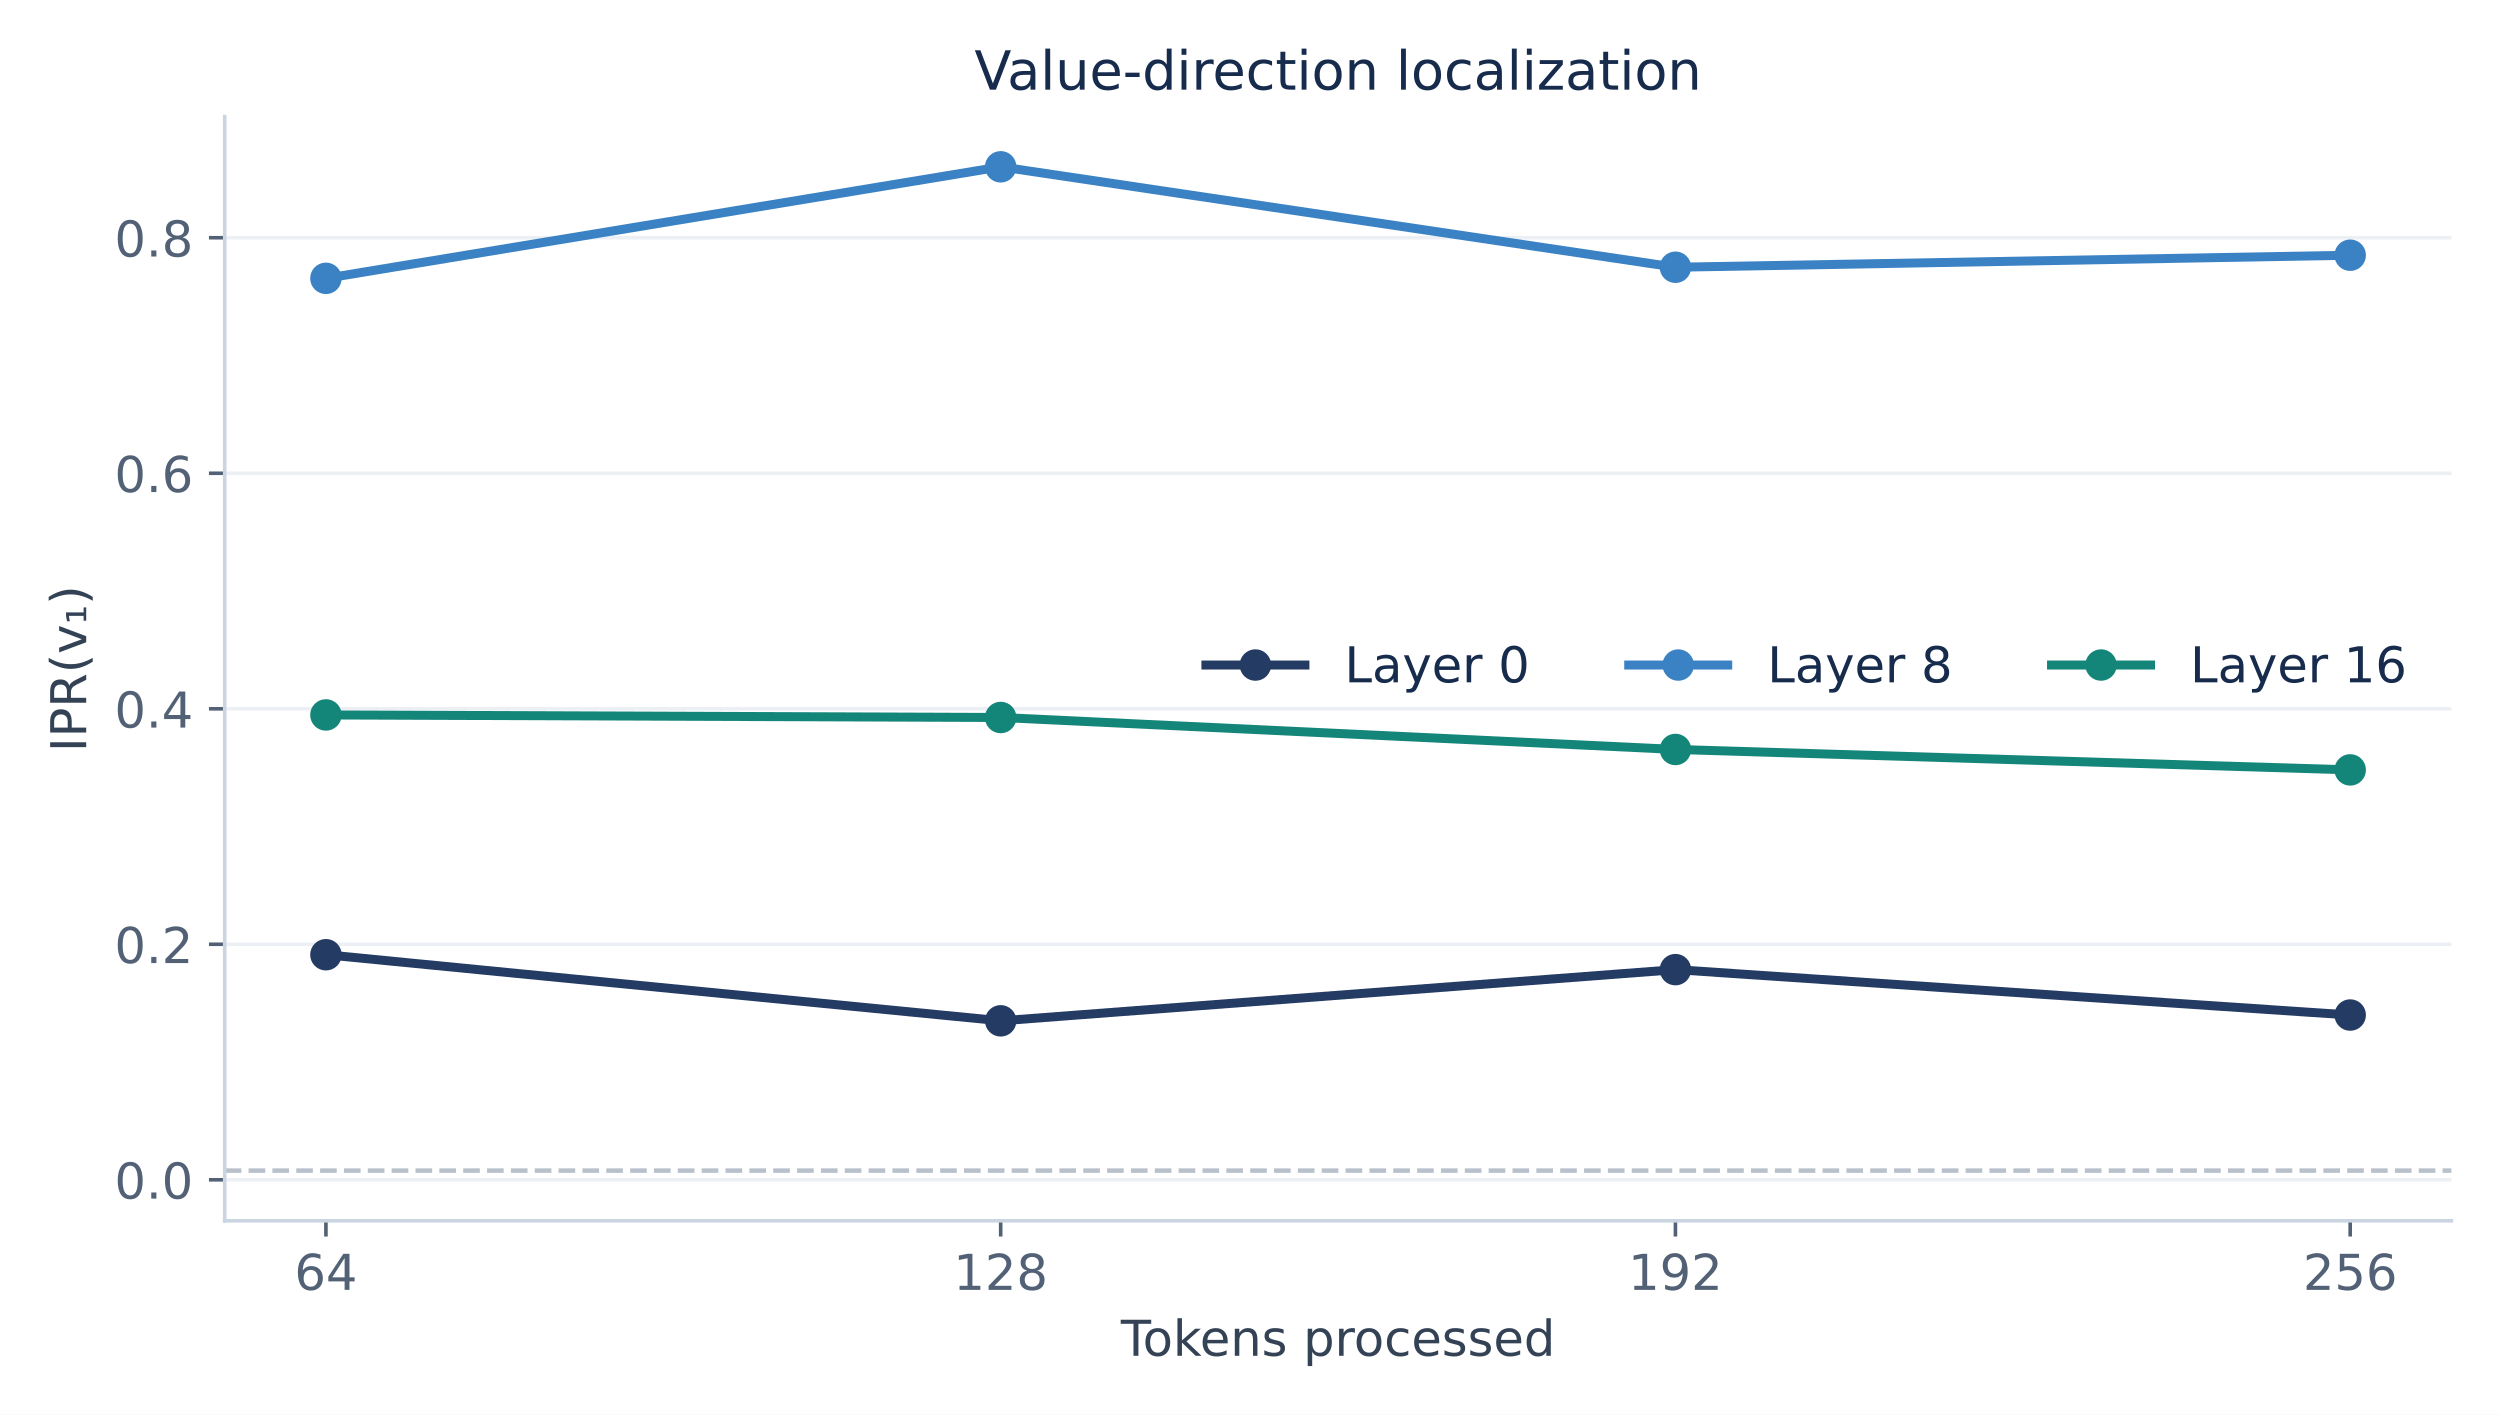
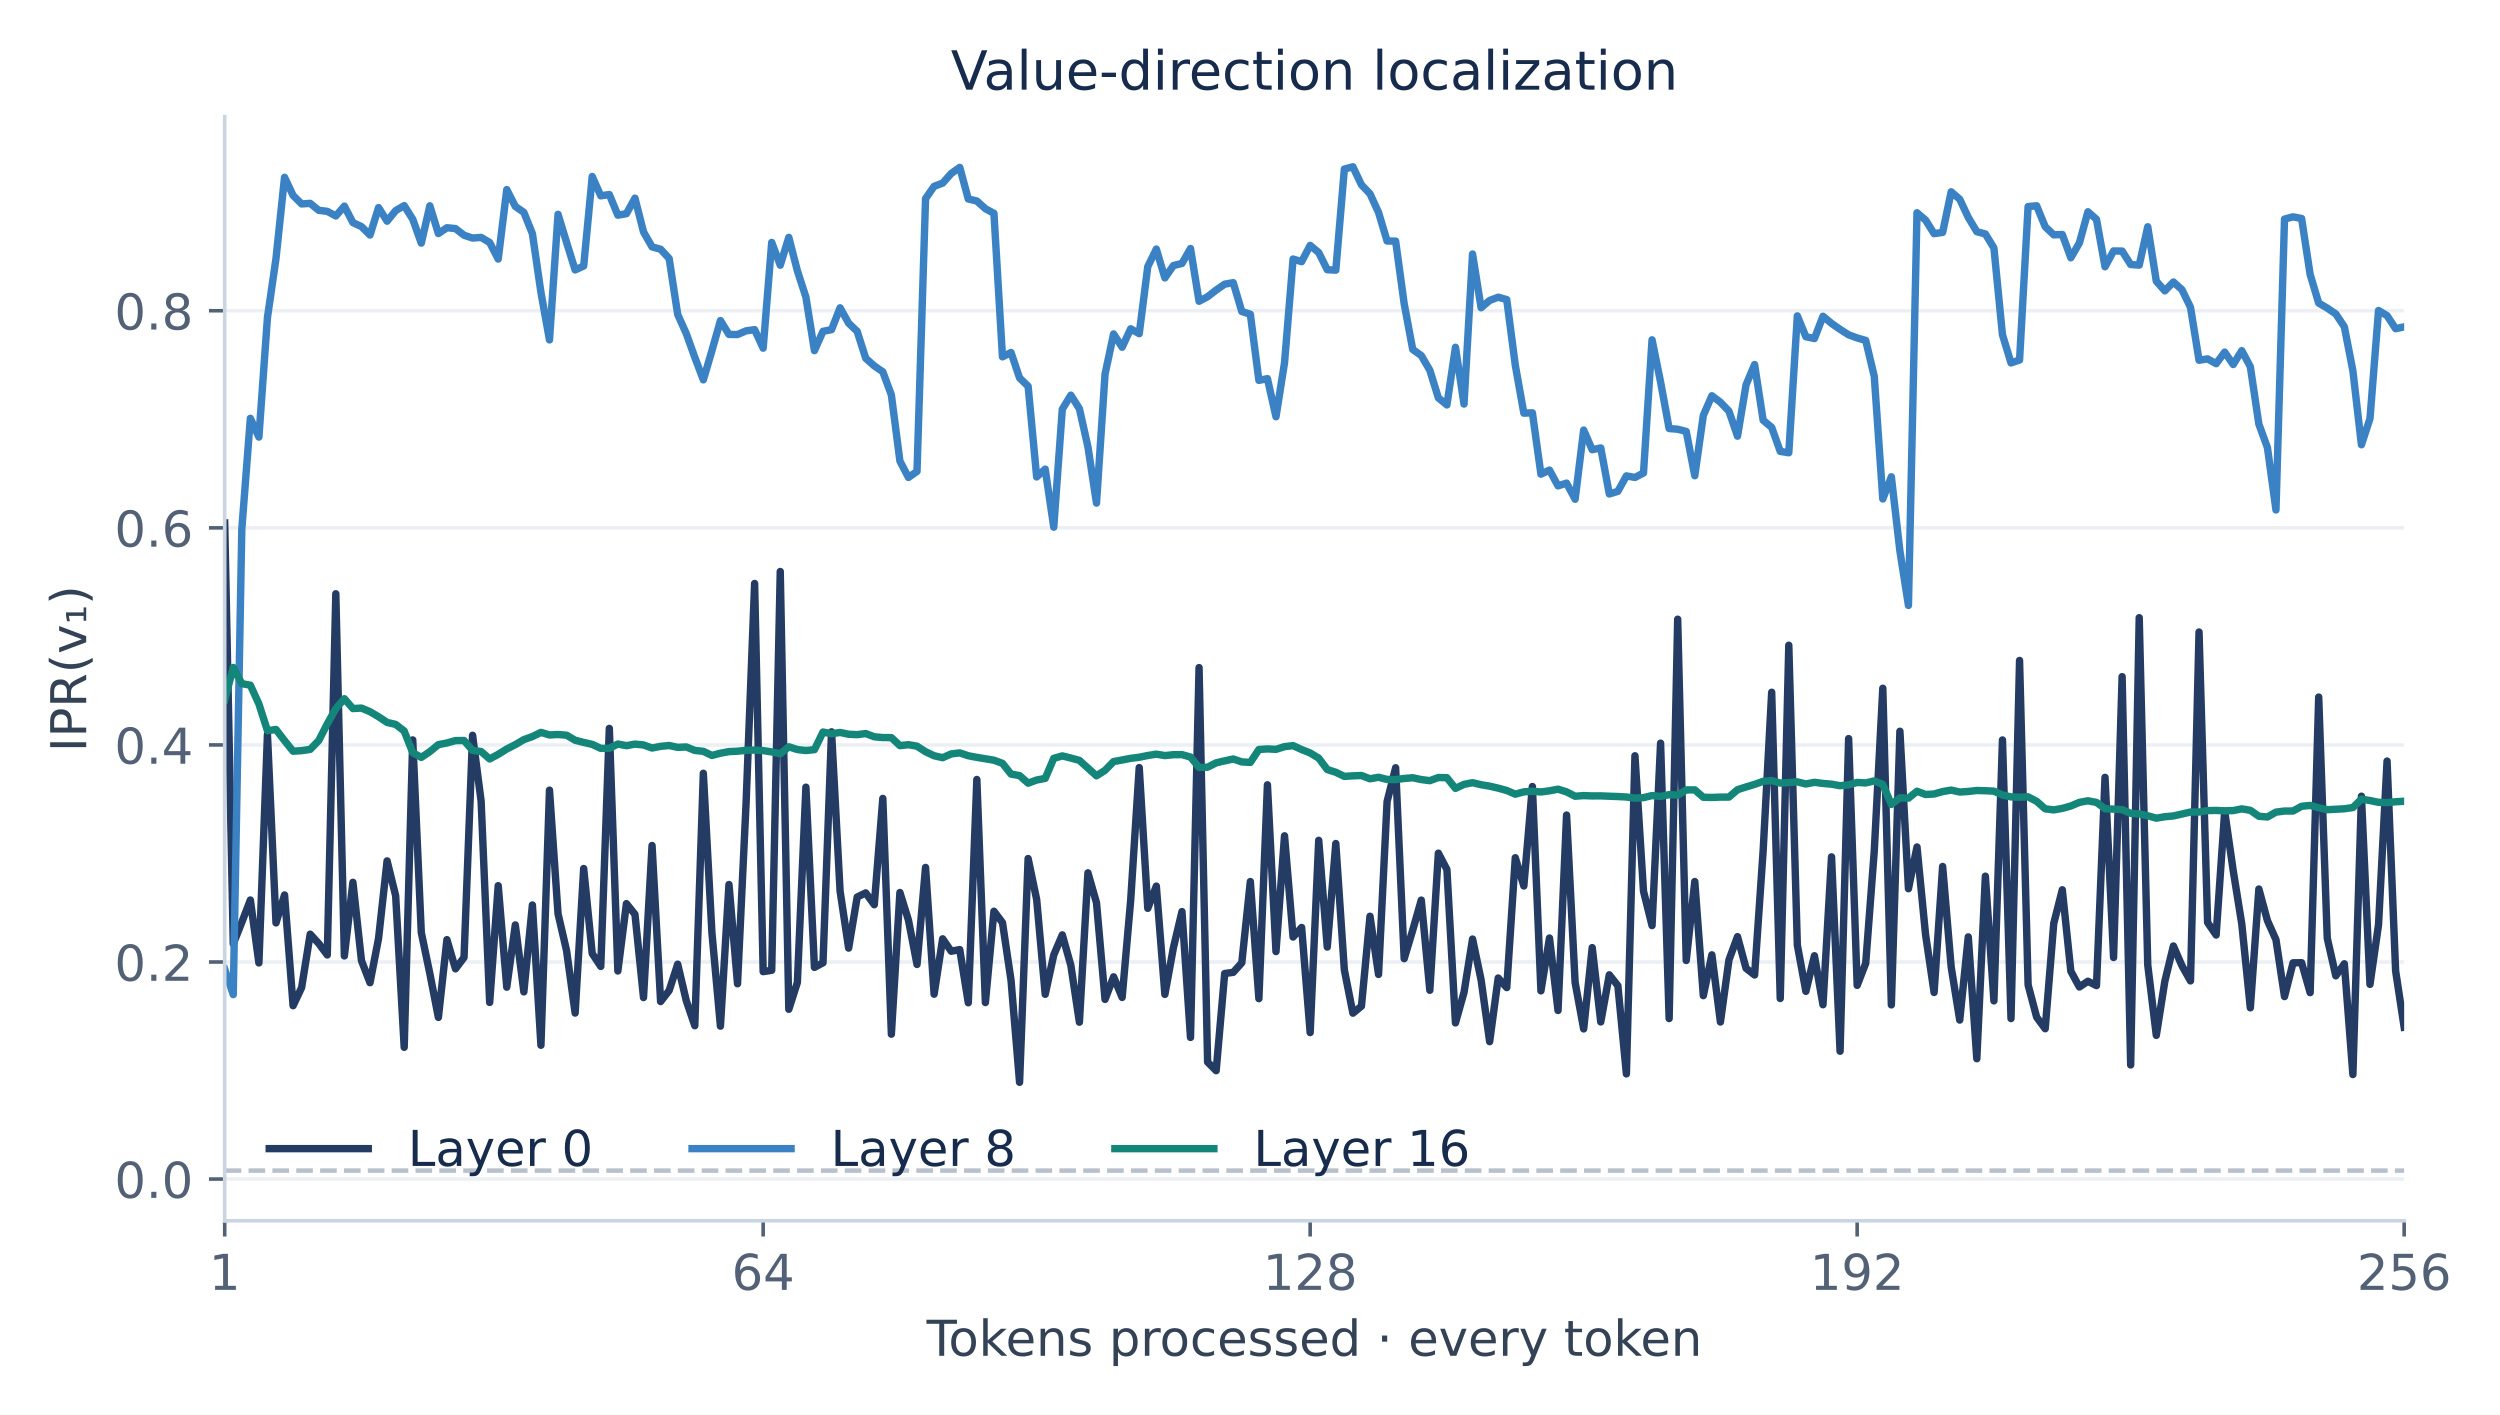
<svg xmlns="http://www.w3.org/2000/svg" xmlns:xlink="http://www.w3.org/1999/xlink" width="555.6pt" height="314.4pt" viewBox="0 0 555.6 314.4" version="1.1">
  <defs>
    <style type="text/css">*{stroke-linejoin: round; stroke-linecap: butt}</style>
  </defs>
  <g id="figure_1">
    <g id="patch_1">
-       <path d="M 0 314.4  L 555.6 314.4  L 555.6 0  L 0 0  z " style="fill: #ffffff" />
+       <path d="M 0 314.4 L 555.6 314.4 L 555.6 0 L 0 0 z " style="fill: #ffffff" />
    </g>
    <g id="axes_1">
      <g id="patch_2">
-         <path d="M 49.939 271.308  L 544.8 271.308  L 544.8 25.918  L 49.939 25.918  z " style="fill: #ffffff" />
+         <path d="M 49.939 271.308 L 534.301 271.308 L 534.301 25.918 L 49.939 25.918 z " style="fill: #ffffff" />
      </g>
      <g id="matplotlib.axis_1">
        <g id="xtick_1">
          <g id="line2d_1">
            <defs>
-               <path id="m32b88a9d59" d="M 0 0  L 0 3.5  " style="stroke: #526175; stroke-width: 0.8" />
+               <path id="m5d1e69a154" d="M 0 0 L 0 3.5 " style="stroke: #526175; stroke-width: 0.8" />
            </defs>
            <g>
-               <use xlink:href="#m32b88a9d59" x="72.433" y="271.308" style="fill: #526175; stroke: #526175; stroke-width: 0.8" />
+               <use xlink:href="#m5d1e69a154" x="49.939" y="271.308" style="fill: #526175; stroke: #526175; stroke-width: 0.8" />
            </g>
          </g>
          <g id="text_1">
-             <text style="font-size: 11px; font-family: 'DejaVu Sans'; text-anchor: middle; fill: #526175" x="72.433" y="286.666" transform="rotate(-0 72.43302 286.6659)">64</text>
+             <text style="font-size: 11px; font-family: 'DejaVu Sans'; text-anchor: middle; fill: #526175" x="49.939" y="286.666" transform="rotate(-0 49.93937 286.6659)">1</text>
          </g>
        </g>
        <g id="xtick_2">
          <g id="line2d_2">
            <g>
-               <use xlink:href="#m32b88a9d59" x="222.391" y="271.308" style="fill: #526175; stroke: #526175; stroke-width: 0.8" />
+               <use xlink:href="#m5d1e69a154" x="169.605" y="271.308" style="fill: #526175; stroke: #526175; stroke-width: 0.8" />
            </g>
          </g>
          <g id="text_2">
-             <text style="font-size: 11px; font-family: 'DejaVu Sans'; text-anchor: middle; fill: #526175" x="222.391" y="286.666" transform="rotate(-0 222.3906 286.6659)">128</text>
+             <text style="font-size: 11px; font-family: 'DejaVu Sans'; text-anchor: middle; fill: #526175" x="169.605" y="286.666" transform="rotate(-0 169.6053 286.6659)">64</text>
          </g>
        </g>
        <g id="xtick_3">
          <g id="line2d_3">
            <g>
-               <use xlink:href="#m32b88a9d59" x="372.348" y="271.308" style="fill: #526175; stroke: #526175; stroke-width: 0.8" />
+               <use xlink:href="#m5d1e69a154" x="291.171" y="271.308" style="fill: #526175; stroke: #526175; stroke-width: 0.8" />
            </g>
          </g>
          <g id="text_3">
-             <text style="font-size: 11px; font-family: 'DejaVu Sans'; text-anchor: middle; fill: #526175" x="372.348" y="286.666" transform="rotate(-0 372.3483 286.6659)">192</text>
+             <text style="font-size: 11px; font-family: 'DejaVu Sans'; text-anchor: middle; fill: #526175" x="291.171" y="286.666" transform="rotate(-0 291.1707 286.6659)">128</text>
          </g>
        </g>
        <g id="xtick_4">
          <g id="line2d_4">
            <g>
-               <use xlink:href="#m32b88a9d59" x="522.306" y="271.308" style="fill: #526175; stroke: #526175; stroke-width: 0.8" />
+               <use xlink:href="#m5d1e69a154" x="412.736" y="271.308" style="fill: #526175; stroke: #526175; stroke-width: 0.8" />
            </g>
          </g>
          <g id="text_4">
-             <text style="font-size: 11px; font-family: 'DejaVu Sans'; text-anchor: middle; fill: #526175" x="522.306" y="286.666" transform="rotate(-0 522.3059 286.6659)">256</text>
+             <text style="font-size: 11px; font-family: 'DejaVu Sans'; text-anchor: middle; fill: #526175" x="412.736" y="286.666" transform="rotate(-0 412.736 286.6659)">192</text>
          </g>
        </g>
-         <g id="text_5">
-           <text style="font-size: 11px; font-family: 'DejaVu Sans'; text-anchor: middle; fill: #344256" x="297.369" y="301.312" transform="rotate(-0 297.3694 301.3119)">Tokens processed</text>
+         <g id="xtick_5">
+           <g id="line2d_5">
+             <g>
+               <use xlink:href="#m5d1e69a154" x="534.301" y="271.308" style="fill: #526175; stroke: #526175; stroke-width: 0.8" />
+             </g>
+           </g>
+           <g id="text_5">
+             <text style="font-size: 11px; font-family: 'DejaVu Sans'; text-anchor: middle; fill: #526175" x="534.301" y="286.666" transform="rotate(-0 534.3014 286.6659)">256</text>
+           </g>
+         </g>
+         <g id="text_6">
+           <text style="font-size: 11px; font-family: 'DejaVu Sans'; text-anchor: middle; fill: #344256" x="292.12" y="301.312" transform="rotate(-0 292.1204 301.3119)">Tokens processed · every token</text>
        </g>
      </g>
      <g id="matplotlib.axis_2">
        <g id="ytick_1">
-           <g id="line2d_5">
-             <path d="M 49.939 262.198  L 544.8 262.198  " clip-path="url(#p6017614d53)" style="fill: none; stroke: #e5eaf0; stroke-opacity: 0.7; stroke-width: 0.8; stroke-linecap: square" />
+           <g id="line2d_6">
+             <path d="M 49.939 262.038 L 534.301 262.038 " clip-path="url(#p1cb65cb206)" style="fill: none; stroke: #e5eaf0; stroke-opacity: 0.7; stroke-width: 0.8; stroke-linecap: square" />
          </g>
-           <g id="line2d_6">
+           <g id="line2d_7">
            <defs>
-               <path id="m43dc57772e" d="M 0 0  L -3.5 0  " style="stroke: #526175; stroke-width: 0.8" />
+               <path id="mea4a623a7c" d="M 0 0 L -3.5 0 " style="stroke: #526175; stroke-width: 0.8" />
            </defs>
            <g>
-               <use xlink:href="#m43dc57772e" x="49.939" y="262.198" style="fill: #526175; stroke: #526175; stroke-width: 0.8" />
+               <use xlink:href="#mea4a623a7c" x="49.939" y="262.038" style="fill: #526175; stroke: #526175; stroke-width: 0.8" />
            </g>
          </g>
-           <g id="text_6">
-             <text style="font-size: 11px; font-family: 'DejaVu Sans'; text-anchor: end; fill: #526175" x="42.939" y="266.377" transform="rotate(-0 42.93937 266.3773)">0.0</text>
+           <g id="text_7">
+             <text style="font-size: 11px; font-family: 'DejaVu Sans'; text-anchor: end; fill: #526175" x="42.939" y="266.217" transform="rotate(-0 42.93937 266.2172)">0.0</text>
          </g>
        </g>
        <g id="ytick_2">
-           <g id="line2d_7">
-             <path d="M 49.939 209.858  L 544.8 209.858  " clip-path="url(#p6017614d53)" style="fill: none; stroke: #e5eaf0; stroke-opacity: 0.7; stroke-width: 0.8; stroke-linecap: square" />
+           <g id="line2d_8">
+             <path d="M 49.939 213.794 L 534.301 213.794 " clip-path="url(#p1cb65cb206)" style="fill: none; stroke: #e5eaf0; stroke-opacity: 0.7; stroke-width: 0.8; stroke-linecap: square" />
          </g>
-           <g id="line2d_8">
+           <g id="line2d_9">
            <g>
-               <use xlink:href="#m43dc57772e" x="49.939" y="209.858" style="fill: #526175; stroke: #526175; stroke-width: 0.8" />
+               <use xlink:href="#mea4a623a7c" x="49.939" y="213.794" style="fill: #526175; stroke: #526175; stroke-width: 0.8" />
            </g>
          </g>
-           <g id="text_7">
-             <text style="font-size: 11px; font-family: 'DejaVu Sans'; text-anchor: end; fill: #526175" x="42.939" y="214.037" transform="rotate(-0 42.93937 214.0372)">0.2</text>
+           <g id="text_8">
+             <text style="font-size: 11px; font-family: 'DejaVu Sans'; text-anchor: end; fill: #526175" x="42.939" y="217.973" transform="rotate(-0 42.93937 217.9734)">0.2</text>
          </g>
        </g>
        <g id="ytick_3">
-           <g id="line2d_9">
-             <path d="M 49.939 157.518  L 544.8 157.518  " clip-path="url(#p6017614d53)" style="fill: none; stroke: #e5eaf0; stroke-opacity: 0.7; stroke-width: 0.8; stroke-linecap: square" />
+           <g id="line2d_10">
+             <path d="M 49.939 165.55 L 534.301 165.55 " clip-path="url(#p1cb65cb206)" style="fill: none; stroke: #e5eaf0; stroke-opacity: 0.7; stroke-width: 0.8; stroke-linecap: square" />
          </g>
-           <g id="line2d_10">
+           <g id="line2d_11">
            <g>
-               <use xlink:href="#m43dc57772e" x="49.939" y="157.518" style="fill: #526175; stroke: #526175; stroke-width: 0.8" />
+               <use xlink:href="#mea4a623a7c" x="49.939" y="165.55" style="fill: #526175; stroke: #526175; stroke-width: 0.8" />
            </g>
          </g>
-           <g id="text_8">
-             <text style="font-size: 11px; font-family: 'DejaVu Sans'; text-anchor: end; fill: #526175" x="42.939" y="161.697" transform="rotate(-0 42.93937 161.6971)">0.4</text>
+           <g id="text_9">
+             <text style="font-size: 11px; font-family: 'DejaVu Sans'; text-anchor: end; fill: #526175" x="42.939" y="169.73" transform="rotate(-0 42.93937 169.7296)">0.4</text>
          </g>
        </g>
        <g id="ytick_4">
-           <g id="line2d_11">
-             <path d="M 49.939 105.178  L 544.8 105.178  " clip-path="url(#p6017614d53)" style="fill: none; stroke: #e5eaf0; stroke-opacity: 0.7; stroke-width: 0.8; stroke-linecap: square" />
+           <g id="line2d_12">
+             <path d="M 49.939 117.307 L 534.301 117.307 " clip-path="url(#p1cb65cb206)" style="fill: none; stroke: #e5eaf0; stroke-opacity: 0.7; stroke-width: 0.8; stroke-linecap: square" />
          </g>
-           <g id="line2d_12">
+           <g id="line2d_13">
            <g>
-               <use xlink:href="#m43dc57772e" x="49.939" y="105.178" style="fill: #526175; stroke: #526175; stroke-width: 0.8" />
+               <use xlink:href="#mea4a623a7c" x="49.939" y="117.307" style="fill: #526175; stroke: #526175; stroke-width: 0.8" />
            </g>
          </g>
-           <g id="text_9">
-             <text style="font-size: 11px; font-family: 'DejaVu Sans'; text-anchor: end; fill: #526175" x="42.939" y="109.357" transform="rotate(-0 42.93937 109.357)">0.6</text>
+           <g id="text_10">
+             <text style="font-size: 11px; font-family: 'DejaVu Sans'; text-anchor: end; fill: #526175" x="42.939" y="121.486" transform="rotate(-0 42.93937 121.4858)">0.6</text>
          </g>
        </g>
        <g id="ytick_5">
-           <g id="line2d_13">
-             <path d="M 49.939 52.838  L 544.8 52.838  " clip-path="url(#p6017614d53)" style="fill: none; stroke: #e5eaf0; stroke-opacity: 0.7; stroke-width: 0.8; stroke-linecap: square" />
+           <g id="line2d_14">
+             <path d="M 49.939 69.063 L 534.301 69.063 " clip-path="url(#p1cb65cb206)" style="fill: none; stroke: #e5eaf0; stroke-opacity: 0.7; stroke-width: 0.8; stroke-linecap: square" />
          </g>
-           <g id="line2d_14">
+           <g id="line2d_15">
            <g>
-               <use xlink:href="#m43dc57772e" x="49.939" y="52.838" style="fill: #526175; stroke: #526175; stroke-width: 0.8" />
+               <use xlink:href="#mea4a623a7c" x="49.939" y="69.063" style="fill: #526175; stroke: #526175; stroke-width: 0.8" />
            </g>
          </g>
-           <g id="text_10">
-             <text style="font-size: 11px; font-family: 'DejaVu Sans'; text-anchor: end; fill: #526175" x="42.939" y="57.017" transform="rotate(-0 42.93937 57.01696)">0.8</text>
+           <g id="text_11">
+             <text style="font-size: 11px; font-family: 'DejaVu Sans'; text-anchor: end; fill: #526175" x="42.939" y="73.242" transform="rotate(-0 42.93937 73.24196)">0.8</text>
          </g>
        </g>
-         <g id="text_11">
+         <g id="text_12">
          <text style="font-size: 11px; font-family: 'DejaVu Sans'; text-anchor: middle; fill: #344256" x="19.158" y="148.613" transform="rotate(-90 19.15828 148.6129)">IPR(v₁)</text>
        </g>
      </g>
-       <g id="line2d_15">
-         <path d="M 72.433 212.178  L 222.391 226.869  L 372.348 215.49  L 522.306 225.582  " clip-path="url(#p6017614d53)" style="fill: none; stroke: #243b63; stroke-width: 2; stroke-linecap: square" />
-         <defs>
-           <path id="m9d19d2a11d" d="M 0 3  C 0.796 3 1.559 2.684 2.121 2.121  C 2.684 1.559 3 0.796 3 0  C 3 -0.796 2.684 -1.559 2.121 -2.121  C 1.559 -2.684 0.796 -3 0 -3  C -0.796 -3 -1.559 -2.684 -2.121 -2.121  C -2.684 -1.559 -3 -0.796 -3 0  C -3 0.796 -2.684 1.559 -2.121 2.121  C -1.559 2.684 -0.796 3 0 3  z " style="stroke: #243b63" />
-         </defs>
-         <g clip-path="url(#p6017614d53)">
-           <use xlink:href="#m9d19d2a11d" x="72.433" y="212.178" style="fill: #243b63; stroke: #243b63" />
-           <use xlink:href="#m9d19d2a11d" x="222.391" y="226.869" style="fill: #243b63; stroke: #243b63" />
-           <use xlink:href="#m9d19d2a11d" x="372.348" y="215.49" style="fill: #243b63; stroke: #243b63" />
-           <use xlink:href="#m9d19d2a11d" x="522.306" y="225.582" style="fill: #243b63; stroke: #243b63" />
-         </g>
+       <g id="layer-0-all-256-tokens">
+         <path d="M 49.939 116.228 L 51.839 209.758 L 53.738 204.981 L 55.638 200.021 L 57.537 213.996 L 59.437 163.228 L 61.336 205.104 L 63.236 198.898 L 65.135 223.505 L 67.035 219.468 L 68.934 207.613 L 70.833 209.68 L 72.733 212.227 L 74.632 131.962 L 76.532 212.445 L 78.431 196.089 L 80.331 213.49 L 82.23 218.396 L 84.13 208.535 L 86.029 191.331 L 87.929 199.063 L 89.828 232.753 L 91.727 164.444 L 93.627 207.242 L 95.526 216.36 L 97.426 226.107 L 99.325 208.832 L 101.225 215.311 L 103.124 212.787 L 105.024 163.414 L 106.923 178.032 L 108.823 222.784 L 110.722 196.837 L 112.622 219.385 L 114.521 205.556 L 116.42 220.427 L 118.32 201.131 L 120.219 232.297 L 122.119 175.607 L 124.018 203.079 L 125.918 211.291 L 127.817 225.14 L 129.717 193.022 L 131.616 211.922 L 133.516 214.779 L 135.415 161.884 L 137.314 215.785 L 139.214 200.828 L 141.113 203.199 L 143.013 221.694 L 144.912 187.904 L 146.812 222.581 L 148.711 220.139 L 150.611 214.284 L 152.51 222.362 L 154.41 227.955 L 156.309 171.857 L 158.209 207.188 L 160.108 228.049 L 162.007 196.579 L 163.907 218.636 L 165.806 178.547 L 167.706 129.671 L 169.605 215.932 L 171.505 215.64 L 173.404 127.016 L 175.304 224.299 L 177.203 218.355 L 179.103 174.946 L 181.002 214.988 L 182.901 213.969 L 184.801 162.647 L 186.7 198.039 L 188.6 210.705 L 190.499 199.362 L 192.399 198.439 L 194.298 201.066 L 196.198 177.444 L 198.097 229.837 L 199.997 198.355 L 201.896 204.509 L 203.796 214.338 L 205.695 192.779 L 207.594 220.948 L 209.494 208.647 L 211.393 211.399 L 213.293 211.038 L 215.192 222.855 L 217.092 173.235 L 218.991 222.806 L 220.891 202.517 L 222.79 205.053 L 224.69 217.856 L 226.589 240.533 L 228.489 190.805 L 230.388 199.907 L 232.287 220.975 L 234.187 212.224 L 236.086 207.772 L 237.986 214.547 L 239.885 227.169 L 241.785 193.985 L 243.684 200.635 L 245.584 222.108 L 247.483 217.096 L 249.383 221.665 L 251.282 200.076 L 253.181 170.593 L 255.081 201.864 L 256.98 196.933 L 258.88 220.99 L 260.779 210.616 L 262.679 202.591 L 264.578 230.559 L 266.478 148.371 L 268.377 236.037 L 270.277 237.946 L 272.176 216.352 L 274.076 216.089 L 275.975 213.972 L 277.874 195.917 L 279.774 221.934 L 281.673 174.421 L 283.573 211.471 L 285.472 185.754 L 287.372 208.243 L 289.271 206.124 L 291.171 229.474 L 293.07 186.756 L 294.97 210.467 L 296.869 187.467 L 298.768 215.57 L 300.668 225.162 L 302.567 223.607 L 304.467 203.63 L 306.366 216.556 L 308.266 178.133 L 310.165 170.624 L 312.065 213.052 L 313.964 206.704 L 315.864 200.042 L 317.763 220.075 L 319.663 189.61 L 321.562 193.241 L 323.461 227.327 L 325.361 220.545 L 327.26 208.696 L 329.16 217.784 L 331.059 231.494 L 332.959 217.358 L 334.858 219.482 L 336.758 190.622 L 338.657 196.895 L 340.557 174.798 L 342.456 220.204 L 344.356 208.47 L 346.255 224.567 L 348.154 181.139 L 350.054 218.36 L 351.953 228.662 L 353.853 210.604 L 355.752 227.114 L 357.652 216.65 L 359.551 219.052 L 361.451 238.659 L 363.35 167.965 L 365.25 198.058 L 367.149 205.696 L 369.048 165.163 L 370.948 226.361 L 372.847 137.615 L 374.747 213.458 L 376.646 195.915 L 378.546 221.273 L 380.445 212.209 L 382.345 227.131 L 384.244 213.322 L 386.144 208.163 L 388.043 215.192 L 389.943 216.679 L 391.842 189.015 L 393.741 153.852 L 395.641 221.906 L 397.54 143.403 L 399.44 210.038 L 401.339 220.309 L 403.239 212.407 L 405.138 223.29 L 407.038 190.434 L 408.937 233.625 L 410.837 164.154 L 412.736 218.985 L 414.635 214.08 L 416.535 189.136 L 418.434 152.962 L 420.334 223.321 L 422.233 162.517 L 424.133 197.503 L 426.032 188.236 L 427.932 207.67 L 429.831 220.558 L 431.731 192.568 L 433.63 214.918 L 435.53 226.697 L 437.429 208.219 L 439.328 235.284 L 441.228 194.725 L 443.127 222.43 L 445.027 164.449 L 446.926 226.36 L 448.826 146.783 L 450.725 218.886 L 452.625 226.049 L 454.524 228.622 L 456.424 205.218 L 458.323 197.751 L 460.222 215.853 L 462.122 219.343 L 464.021 218.079 L 465.921 219.04 L 467.82 172.763 L 469.72 212.791 L 471.619 150.381 L 473.519 236.67 L 475.418 137.274 L 477.318 214.481 L 479.217 230.096 L 481.117 218.054 L 483.016 210.236 L 484.915 214.616 L 486.815 217.994 L 488.714 140.466 L 490.614 205.022 L 492.513 207.795 L 494.413 180.332 L 496.312 193.523 L 498.212 205.333 L 500.111 223.974 L 502.011 197.576 L 503.91 204.58 L 505.81 208.842 L 507.709 221.478 L 509.608 213.979 L 511.508 213.953 L 513.407 220.602 L 515.307 154.919 L 517.206 208.478 L 519.106 216.871 L 521.005 214.196 L 522.905 238.805 L 524.804 176.954 L 526.704 218.762 L 528.603 205.505 L 530.502 169.146 L 532.402 215.774 L 534.301 228.287 " clip-path="url(#p1cb65cb206)" style="fill: none; stroke: #243b63; stroke-width: 1.65; stroke-linecap: square" />
+       </g>
+       <g id="layer-8-all-256-tokens">
+         <path d="M 49.939 215.413 L 51.839 221.043 L 53.738 117.641 L 55.638 92.971 L 57.537 97.132 L 59.437 70.584 L 61.336 57.45 L 63.236 39.407 L 65.135 43.444 L 67.035 45.325 L 68.934 45.193 L 70.833 46.738 L 72.733 46.97 L 74.632 47.992 L 76.532 45.812 L 78.431 49.473 L 80.331 50.352 L 82.23 52.232 L 84.13 46.137 L 86.029 49.156 L 87.929 46.814 L 89.828 45.696 L 91.727 48.725 L 93.627 54.03 L 95.526 45.744 L 97.426 51.908 L 99.325 50.612 L 101.225 50.797 L 103.124 52.277 L 105.024 52.905 L 106.923 52.759 L 108.823 53.895 L 110.722 57.572 L 112.622 42.136 L 114.521 45.868 L 116.42 47.199 L 118.32 51.927 L 120.219 64.993 L 122.119 75.544 L 124.018 47.627 L 125.918 53.877 L 127.817 59.99 L 129.717 59.111 L 131.616 39.226 L 133.516 43.521 L 135.415 43.235 L 137.314 47.817 L 139.214 47.492 L 141.113 44.043 L 143.013 51.541 L 144.912 54.866 L 146.812 55.391 L 148.711 57.449 L 150.611 69.883 L 152.51 74.117 L 154.41 79.409 L 156.309 84.419 L 158.209 77.961 L 160.108 71.243 L 162.007 74.32 L 163.907 74.351 L 165.806 73.525 L 167.706 73.264 L 169.605 77.374 L 171.505 53.878 L 173.404 58.936 L 175.304 52.758 L 177.203 60.167 L 179.103 66.029 L 181.002 77.927 L 182.901 73.638 L 184.801 73.257 L 186.7 68.411 L 188.6 71.823 L 190.499 73.643 L 192.399 79.624 L 194.298 81.315 L 196.198 82.63 L 198.097 87.775 L 199.997 102.462 L 201.896 106.105 L 203.796 104.766 L 205.695 44.136 L 207.594 41.401 L 209.494 40.699 L 211.393 38.558 L 213.293 37.207 L 215.192 44.225 L 217.092 44.666 L 218.991 46.381 L 220.891 47.409 L 222.79 79.302 L 224.69 78.333 L 226.589 83.997 L 228.489 85.837 L 230.388 105.992 L 232.287 104.264 L 234.187 117.159 L 236.086 90.937 L 237.986 87.823 L 239.885 90.833 L 241.785 99.316 L 243.684 111.81 L 245.584 83.157 L 247.483 74.219 L 249.383 77.162 L 251.282 73.072 L 253.181 74.158 L 255.081 59.251 L 256.98 55.355 L 258.88 61.761 L 260.779 59.019 L 262.679 58.547 L 264.578 55.23 L 266.478 66.952 L 268.377 65.948 L 270.277 64.461 L 272.176 63.149 L 274.076 62.823 L 275.975 69.224 L 277.874 69.833 L 279.774 84.534 L 281.673 84.152 L 283.573 92.619 L 285.472 80.626 L 287.372 57.565 L 289.271 58.151 L 291.171 54.531 L 293.07 56.128 L 294.97 59.938 L 296.869 60.039 L 298.768 37.575 L 300.668 37.072 L 302.567 41.077 L 304.467 43.062 L 306.366 47.215 L 308.266 53.562 L 310.165 53.591 L 312.065 67.514 L 313.964 77.671 L 315.864 79.023 L 317.763 82.278 L 319.663 88.427 L 321.562 89.991 L 323.461 77.181 L 325.361 89.796 L 327.26 56.461 L 329.16 68.39 L 331.059 66.773 L 332.959 66.05 L 334.858 66.586 L 336.758 81.158 L 338.657 91.816 L 340.557 91.747 L 342.456 105.372 L 344.356 104.474 L 346.255 107.978 L 348.154 107.371 L 350.054 110.952 L 351.953 95.58 L 353.853 99.943 L 355.752 99.553 L 357.652 109.779 L 359.551 109.199 L 361.451 105.764 L 363.35 106.109 L 365.25 105.119 L 367.149 75.528 L 369.048 84.901 L 370.948 95.234 L 372.847 95.392 L 374.747 95.883 L 376.646 105.724 L 378.546 92.318 L 380.445 87.955 L 382.345 89.392 L 384.244 91.383 L 386.144 96.936 L 388.043 85.519 L 389.943 81.019 L 391.842 93.401 L 393.741 94.99 L 395.641 100.317 L 397.54 100.62 L 399.44 70.205 L 401.339 74.832 L 403.239 75.237 L 405.138 70.289 L 407.038 71.866 L 408.937 73.198 L 410.837 74.41 L 412.736 75.105 L 414.635 75.657 L 416.535 83.628 L 418.434 110.885 L 420.334 105.964 L 422.233 122.452 L 424.133 134.549 L 426.032 47.285 L 427.932 48.901 L 429.831 51.928 L 431.731 51.648 L 433.63 42.628 L 435.53 44.277 L 437.429 48.312 L 439.328 51.492 L 441.228 51.994 L 443.127 55.104 L 445.027 74.398 L 446.926 80.655 L 448.826 80.003 L 450.725 45.909 L 452.625 45.731 L 454.524 50.384 L 456.424 52.186 L 458.323 52.114 L 460.222 57.293 L 462.122 53.989 L 464.021 47.063 L 465.921 48.738 L 467.82 59.285 L 469.72 55.769 L 471.619 55.795 L 473.519 58.78 L 475.418 58.922 L 477.318 50.401 L 479.217 62.487 L 481.117 64.637 L 483.016 62.675 L 484.915 64.375 L 486.815 68.292 L 488.714 80.062 L 490.614 79.763 L 492.513 80.824 L 494.413 78.26 L 496.312 81.009 L 498.212 77.927 L 500.111 81.493 L 502.011 94.254 L 503.91 99.468 L 505.81 113.333 L 507.709 48.693 L 509.608 48.188 L 511.508 48.561 L 513.407 61.004 L 515.307 67.36 L 517.206 68.466 L 519.106 69.769 L 521.005 72.614 L 522.905 82.401 L 524.804 98.842 L 526.704 93.026 L 528.603 69.01 L 530.502 70.14 L 532.402 73.044 L 534.301 72.64 " clip-path="url(#p1cb65cb206)" style="fill: none; stroke: #3b82c4; stroke-width: 1.65; stroke-linecap: square" />
+       </g>
+       <g id="layer-16-all-256-tokens">
+         <path d="M 49.939 155.558 L 51.839 148.342 L 53.738 151.932 L 55.638 152.278 L 57.537 156.441 L 59.437 162.387 L 61.336 162.125 L 63.236 164.6 L 65.135 166.948 L 67.035 166.824 L 68.934 166.541 L 70.833 164.586 L 72.733 160.876 L 74.632 157.477 L 76.532 155.285 L 78.431 157.468 L 80.331 157.364 L 82.23 158.17 L 84.13 159.286 L 86.029 160.552 L 87.929 160.991 L 89.828 162.464 L 91.727 167.266 L 93.627 168.321 L 95.526 167.05 L 97.426 165.489 L 99.325 165.122 L 101.225 164.592 L 103.124 164.567 L 105.024 166.774 L 106.923 167.018 L 108.823 168.665 L 110.722 167.647 L 112.622 166.459 L 114.521 165.488 L 116.42 164.376 L 118.32 163.693 L 120.219 162.768 L 122.119 163.337 L 124.018 163.235 L 125.918 163.391 L 127.817 164.513 L 129.717 164.998 L 131.616 165.432 L 133.516 166.324 L 135.415 166.297 L 137.314 165.352 L 139.214 165.719 L 141.113 165.368 L 143.013 165.56 L 144.912 166.239 L 146.812 165.871 L 148.711 165.682 L 150.611 166.097 L 152.51 165.999 L 154.41 166.772 L 156.309 166.978 L 158.209 167.886 L 160.108 167.399 L 162.007 167.035 L 163.907 166.952 L 165.806 166.749 L 167.706 166.692 L 169.605 166.813 L 171.505 167.106 L 173.404 167.52 L 175.304 165.967 L 177.203 166.581 L 179.103 166.796 L 181.002 166.606 L 182.901 162.691 L 184.801 163.063 L 186.7 162.779 L 188.6 163.175 L 190.499 163.27 L 192.399 163.021 L 194.298 163.743 L 196.198 163.917 L 198.097 163.928 L 199.997 165.705 L 201.896 165.502 L 203.796 165.834 L 205.695 167.064 L 207.594 167.957 L 209.494 168.39 L 211.393 167.549 L 213.293 167.319 L 215.192 167.959 L 217.092 168.318 L 218.991 168.629 L 220.891 168.949 L 222.79 169.647 L 224.69 172.034 L 226.589 172.368 L 228.489 174.051 L 230.388 173.353 L 232.287 172.987 L 234.187 168.536 L 236.086 167.993 L 237.986 168.47 L 239.885 168.988 L 241.785 170.699 L 243.684 172.413 L 245.584 171.198 L 247.483 169.25 L 249.383 168.902 L 251.282 168.532 L 253.181 168.29 L 255.081 167.902 L 256.98 167.601 L 258.88 167.921 L 260.779 167.724 L 262.679 167.707 L 264.578 168.242 L 266.478 170.551 L 268.377 170.499 L 270.277 169.533 L 272.176 169.089 L 274.076 168.675 L 275.975 169.328 L 277.874 169.435 L 279.774 166.568 L 281.673 166.436 L 283.573 166.537 L 285.472 165.938 L 287.372 165.712 L 289.271 166.58 L 291.171 167.336 L 293.07 168.487 L 294.97 171.019 L 296.869 171.63 L 298.768 172.544 L 300.668 172.422 L 302.567 172.345 L 304.467 173.08 L 306.366 172.739 L 308.266 173.224 L 310.165 173.259 L 312.065 173.005 L 313.964 172.849 L 315.864 173.249 L 317.763 173.495 L 319.663 172.795 L 321.562 172.844 L 323.461 175.211 L 325.361 174.318 L 327.26 173.946 L 329.16 174.397 L 331.059 174.717 L 332.959 175.158 L 334.858 175.675 L 336.758 176.5 L 338.657 175.979 L 340.557 175.862 L 342.456 176.004 L 344.356 175.753 L 346.255 175.386 L 348.154 175.984 L 350.054 176.957 L 351.953 176.812 L 353.853 176.888 L 355.752 176.874 L 357.652 176.953 L 359.551 177.021 L 361.451 177.126 L 363.35 177.376 L 365.25 177.271 L 367.149 176.807 L 369.048 177.003 L 370.948 176.609 L 372.847 176.705 L 374.747 175.556 L 376.646 175.543 L 378.546 177.186 L 380.445 177.223 L 382.345 177.148 L 384.244 177.14 L 386.144 175.507 L 388.043 174.893 L 389.943 174.323 L 391.842 173.641 L 393.741 173.469 L 395.641 174.037 L 397.54 173.916 L 399.44 173.761 L 401.339 174.231 L 403.239 173.865 L 405.138 174.11 L 407.038 174.274 L 408.937 174.615 L 410.837 174.424 L 412.736 173.886 L 414.635 173.999 L 416.535 173.547 L 418.434 174.329 L 420.334 178.769 L 422.233 177.324 L 424.133 177.379 L 426.032 175.85 L 427.932 176.57 L 429.831 176.456 L 431.731 175.92 L 433.63 175.591 L 435.53 176.025 L 437.429 175.896 L 439.328 175.68 L 441.228 175.735 L 443.127 175.823 L 445.027 176.682 L 446.926 177.103 L 448.826 177.178 L 450.725 177.086 L 452.625 178.087 L 454.524 179.748 L 456.424 179.993 L 458.323 179.659 L 460.222 179.127 L 462.122 178.316 L 464.021 177.971 L 465.921 178.328 L 467.82 179.723 L 469.72 179.821 L 471.619 179.932 L 473.519 180.755 L 475.418 180.878 L 477.318 181.295 L 479.217 181.831 L 481.117 181.509 L 483.016 181.335 L 484.915 180.909 L 486.815 180.468 L 488.714 180.462 L 490.614 180.144 L 492.513 180.107 L 494.413 180.201 L 496.312 180.141 L 498.212 179.763 L 500.111 180.085 L 502.011 181.407 L 503.91 181.564 L 505.81 180.488 L 507.709 180.244 L 509.608 180.237 L 511.508 179.19 L 513.407 178.998 L 515.307 179.527 L 517.206 179.945 L 519.106 179.848 L 521.005 179.743 L 522.905 179.473 L 524.804 177.603 L 526.704 177.913 L 528.603 178.306 L 530.502 178.381 L 532.402 178.18 L 534.301 178.071 " clip-path="url(#p1cb65cb206)" style="fill: none; stroke: #148579; stroke-width: 1.65; stroke-linecap: square" />
      </g>
      <g id="line2d_16">
-         <path d="M 72.433 61.855  L 222.391 37.072  L 372.348 59.393  L 522.306 56.719  " clip-path="url(#p6017614d53)" style="fill: none; stroke: #3b82c4; stroke-width: 2; stroke-linecap: square" />
-         <defs>
-           <path id="me7bf22582c" d="M 0 3  C 0.796 3 1.559 2.684 2.121 2.121  C 2.684 1.559 3 0.796 3 0  C 3 -0.796 2.684 -1.559 2.121 -2.121  C 1.559 -2.684 0.796 -3 0 -3  C -0.796 -3 -1.559 -2.684 -2.121 -2.121  C -2.684 -1.559 -3 -0.796 -3 0  C -3 0.796 -2.684 1.559 -2.121 2.121  C -1.559 2.684 -0.796 3 0 3  z " style="stroke: #3b82c4" />
-         </defs>
-         <g clip-path="url(#p6017614d53)">
-           <use xlink:href="#me7bf22582c" x="72.433" y="61.855" style="fill: #3b82c4; stroke: #3b82c4" />
-           <use xlink:href="#me7bf22582c" x="222.391" y="37.072" style="fill: #3b82c4; stroke: #3b82c4" />
-           <use xlink:href="#me7bf22582c" x="372.348" y="59.393" style="fill: #3b82c4; stroke: #3b82c4" />
-           <use xlink:href="#me7bf22582c" x="522.306" y="56.719" style="fill: #3b82c4; stroke: #3b82c4" />
-         </g>
-       </g>
-       <g id="line2d_17">
-         <path d="M 72.433 158.888  L 222.391 159.455  L 372.348 166.561  L 522.306 171.102  " clip-path="url(#p6017614d53)" style="fill: none; stroke: #148579; stroke-width: 2; stroke-linecap: square" />
-         <defs>
-           <path id="m471f33bb85" d="M 0 3  C 0.796 3 1.559 2.684 2.121 2.121  C 2.684 1.559 3 0.796 3 0  C 3 -0.796 2.684 -1.559 2.121 -2.121  C 1.559 -2.684 0.796 -3 0 -3  C -0.796 -3 -1.559 -2.684 -2.121 -2.121  C -2.684 -1.559 -3 -0.796 -3 0  C -3 0.796 -2.684 1.559 -2.121 2.121  C -1.559 2.684 -0.796 3 0 3  z " style="stroke: #148579" />
-         </defs>
-         <g clip-path="url(#p6017614d53)">
-           <use xlink:href="#m471f33bb85" x="72.433" y="158.888" style="fill: #148579; stroke: #148579" />
-           <use xlink:href="#m471f33bb85" x="222.391" y="159.455" style="fill: #148579; stroke: #148579" />
-           <use xlink:href="#m471f33bb85" x="372.348" y="166.561" style="fill: #148579; stroke: #148579" />
-           <use xlink:href="#m471f33bb85" x="522.306" y="171.102" style="fill: #148579; stroke: #148579" />
-         </g>
-       </g>
-       <g id="line2d_18">
-         <path d="M 49.939 260.154  L 544.8 260.154  " clip-path="url(#p6017614d53)" style="fill: none; stroke-dasharray: 3.7,1.6; stroke-dashoffset: 0; stroke: #b8c1cb" />
+         <path d="M 49.939 260.154 L 534.301 260.154 " clip-path="url(#p1cb65cb206)" style="fill: none; stroke-dasharray: 3.7,1.6; stroke-dashoffset: 0; stroke: #b8c1cb" />
      </g>
      <g id="patch_3">
-         <path d="M 49.939 271.308  L 49.939 25.918  " style="fill: none; stroke: #cbd5e1; stroke-width: 0.8; stroke-linejoin: miter; stroke-linecap: square" />
+         <path d="M 49.939 271.308 L 49.939 25.918 " style="fill: none; stroke: #cbd5e1; stroke-width: 0.8; stroke-linejoin: miter; stroke-linecap: square" />
      </g>
      <g id="patch_4">
-         <path d="M 49.939 271.308  L 544.8 271.308  " style="fill: none; stroke: #cbd5e1; stroke-width: 0.8; stroke-linejoin: miter; stroke-linecap: square" />
+         <path d="M 49.939 271.308 L 534.301 271.308 " style="fill: none; stroke: #cbd5e1; stroke-width: 0.8; stroke-linejoin: miter; stroke-linecap: square" />
      </g>
-       <g id="text_12">
-         <text style="font-weight: 500; font-size: 12px; font-family: 'DejaVu Sans'; text-anchor: middle; fill: #172b4d" x="297.369" y="19.918" transform="rotate(-0 297.3694 19.91812)">Value-direction localization</text>
+       <g id="text_13">
+         <text style="font-weight: 500; font-size: 12px; font-family: 'DejaVu Sans'; text-anchor: middle; fill: #172b4d" x="292.12" y="19.918" transform="rotate(-0 292.1204 19.91812)">Value-direction localization</text>
      </g>
      <g id="legend_1">
-         <g id="line2d_19">
-           <path d="M 268.003 147.798  L 279.003 147.798  L 290.003 147.798  " style="fill: none; stroke: #243b63; stroke-width: 2; stroke-linecap: square" />
-           <g>
-             <use xlink:href="#m9d19d2a11d" x="279.003" y="147.798" style="fill: #243b63; stroke: #243b63" />
-           </g>
-         </g>
-         <g id="text_13">
-           <text style="font-size: 11px; font-family: 'DejaVu Sans'; text-anchor: start; fill: #172b4d" x="298.803" y="151.648" transform="rotate(-0 298.8034 151.6482)">Layer 0</text>
-         </g>
-         <g id="line2d_20">
-           <path d="M 361.969 147.798  L 372.969 147.798  L 383.969 147.798  " style="fill: none; stroke: #3b82c4; stroke-width: 2; stroke-linecap: square" />
-           <g>
-             <use xlink:href="#me7bf22582c" x="372.969" y="147.798" style="fill: #3b82c4; stroke: #3b82c4" />
-           </g>
+         <g id="line2d_17">
+           <path d="M 59.839 255.27 L 70.839 255.27 L 81.839 255.27 " style="fill: none; stroke: #243b63; stroke-width: 1.65; stroke-linecap: square" />
        </g>
        <g id="text_14">
-           <text style="font-size: 11px; font-family: 'DejaVu Sans'; text-anchor: start; fill: #172b4d" x="392.769" y="151.648" transform="rotate(-0 392.7692 151.6482)">Layer 8</text>
+           <text style="font-size: 11px; font-family: 'DejaVu Sans'; text-anchor: start; fill: #172b4d" x="90.639" y="259.12" transform="rotate(-0 90.63938 259.12)">Layer 0</text>
        </g>
-         <g id="line2d_21">
-           <path d="M 455.935 147.798  L 466.935 147.798  L 477.935 147.798  " style="fill: none; stroke: #148579; stroke-width: 2; stroke-linecap: square" />
-           <g>
-             <use xlink:href="#m471f33bb85" x="466.935" y="147.798" style="fill: #148579; stroke: #148579" />
-           </g>
+         <g id="line2d_18">
+           <path d="M 153.805 255.27 L 164.805 255.27 L 175.805 255.27 " style="fill: none; stroke: #3b82c4; stroke-width: 1.65; stroke-linecap: square" />
        </g>
        <g id="text_15">
-           <text style="font-size: 11px; font-family: 'DejaVu Sans'; text-anchor: start; fill: #172b4d" x="486.735" y="151.648" transform="rotate(-0 486.735 151.6482)">Layer 16</text>
+           <text style="font-size: 11px; font-family: 'DejaVu Sans'; text-anchor: start; fill: #172b4d" x="184.605" y="259.12" transform="rotate(-0 184.6052 259.12)">Layer 8</text>
+         </g>
+         <g id="line2d_19">
+           <path d="M 247.771 255.27 L 258.771 255.27 L 269.771 255.27 " style="fill: none; stroke: #148579; stroke-width: 1.65; stroke-linecap: square" />
+         </g>
+         <g id="text_16">
+           <text style="font-size: 11px; font-family: 'DejaVu Sans'; text-anchor: start; fill: #172b4d" x="278.571" y="259.12" transform="rotate(-0 278.5709 259.12)">Layer 16</text>
        </g>
      </g>
    </g>
  </g>
  <defs>
-     <clipPath id="p6017614d53">
-       <rect x="49.939" y="25.918" width="494.86" height="245.39" />
+     <clipPath id="p1cb65cb206">
+       <rect x="49.939" y="25.918" width="484.362" height="245.39" />
    </clipPath>
  </defs>
</svg>
